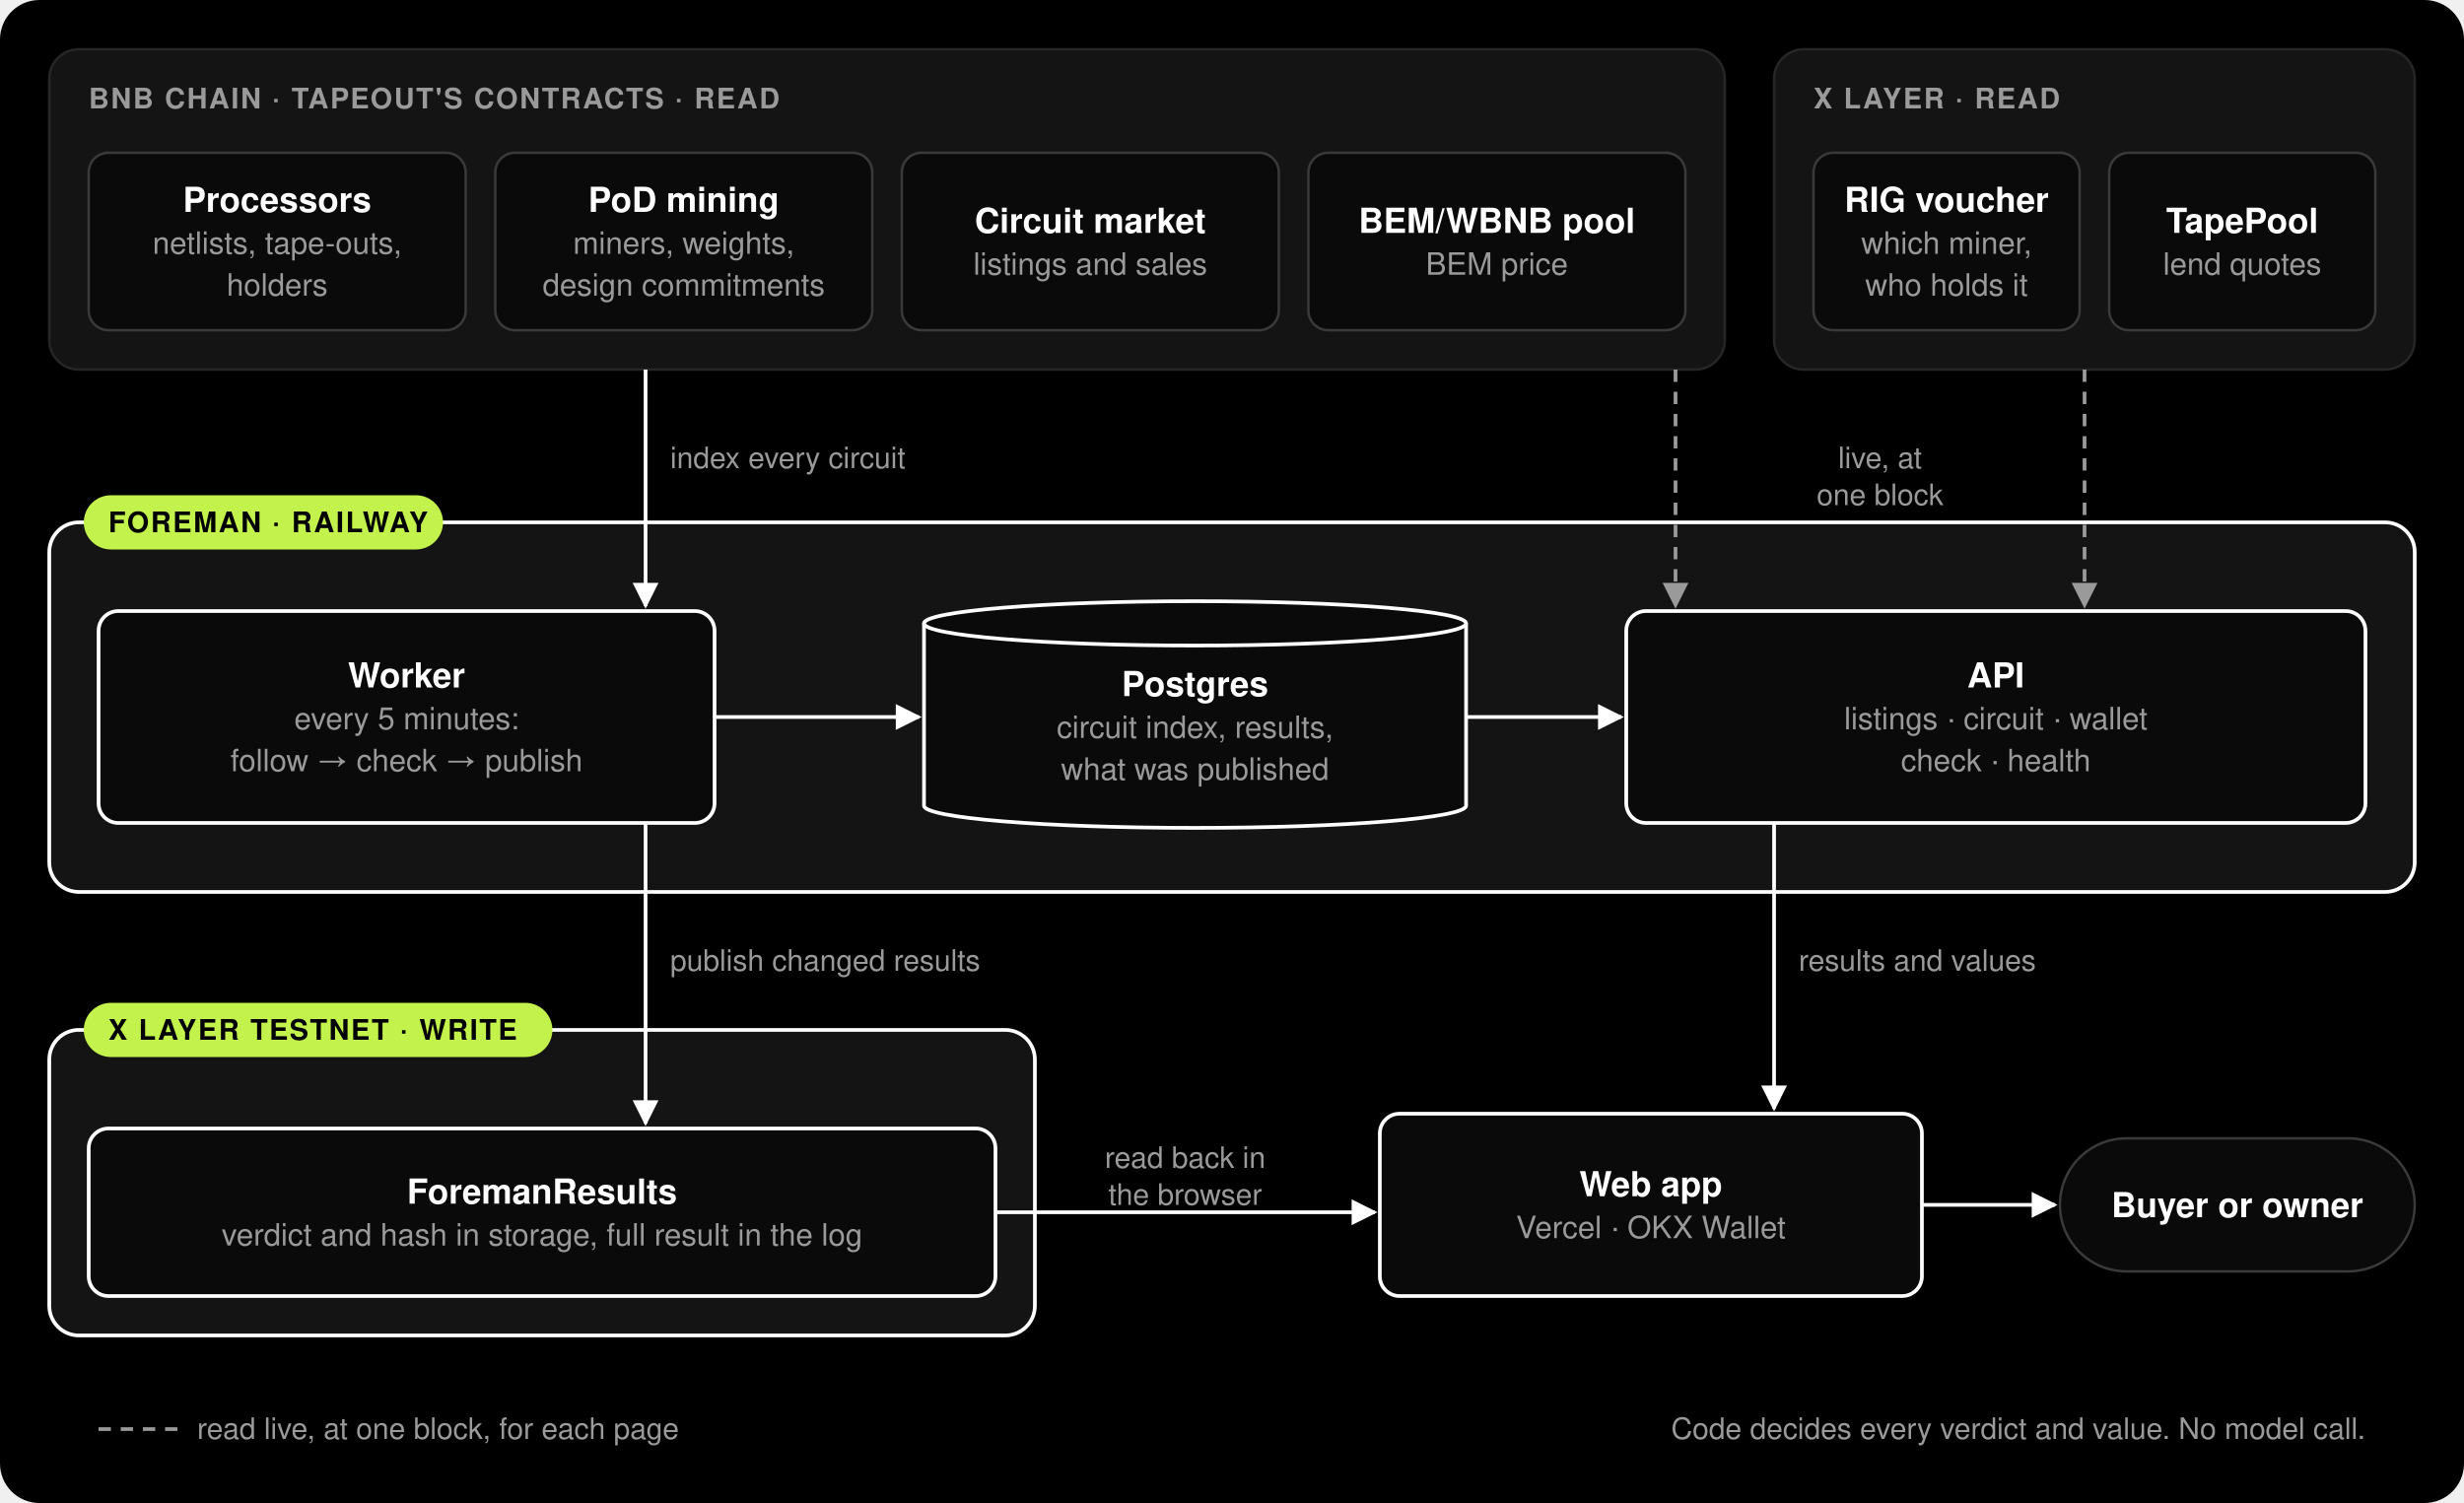
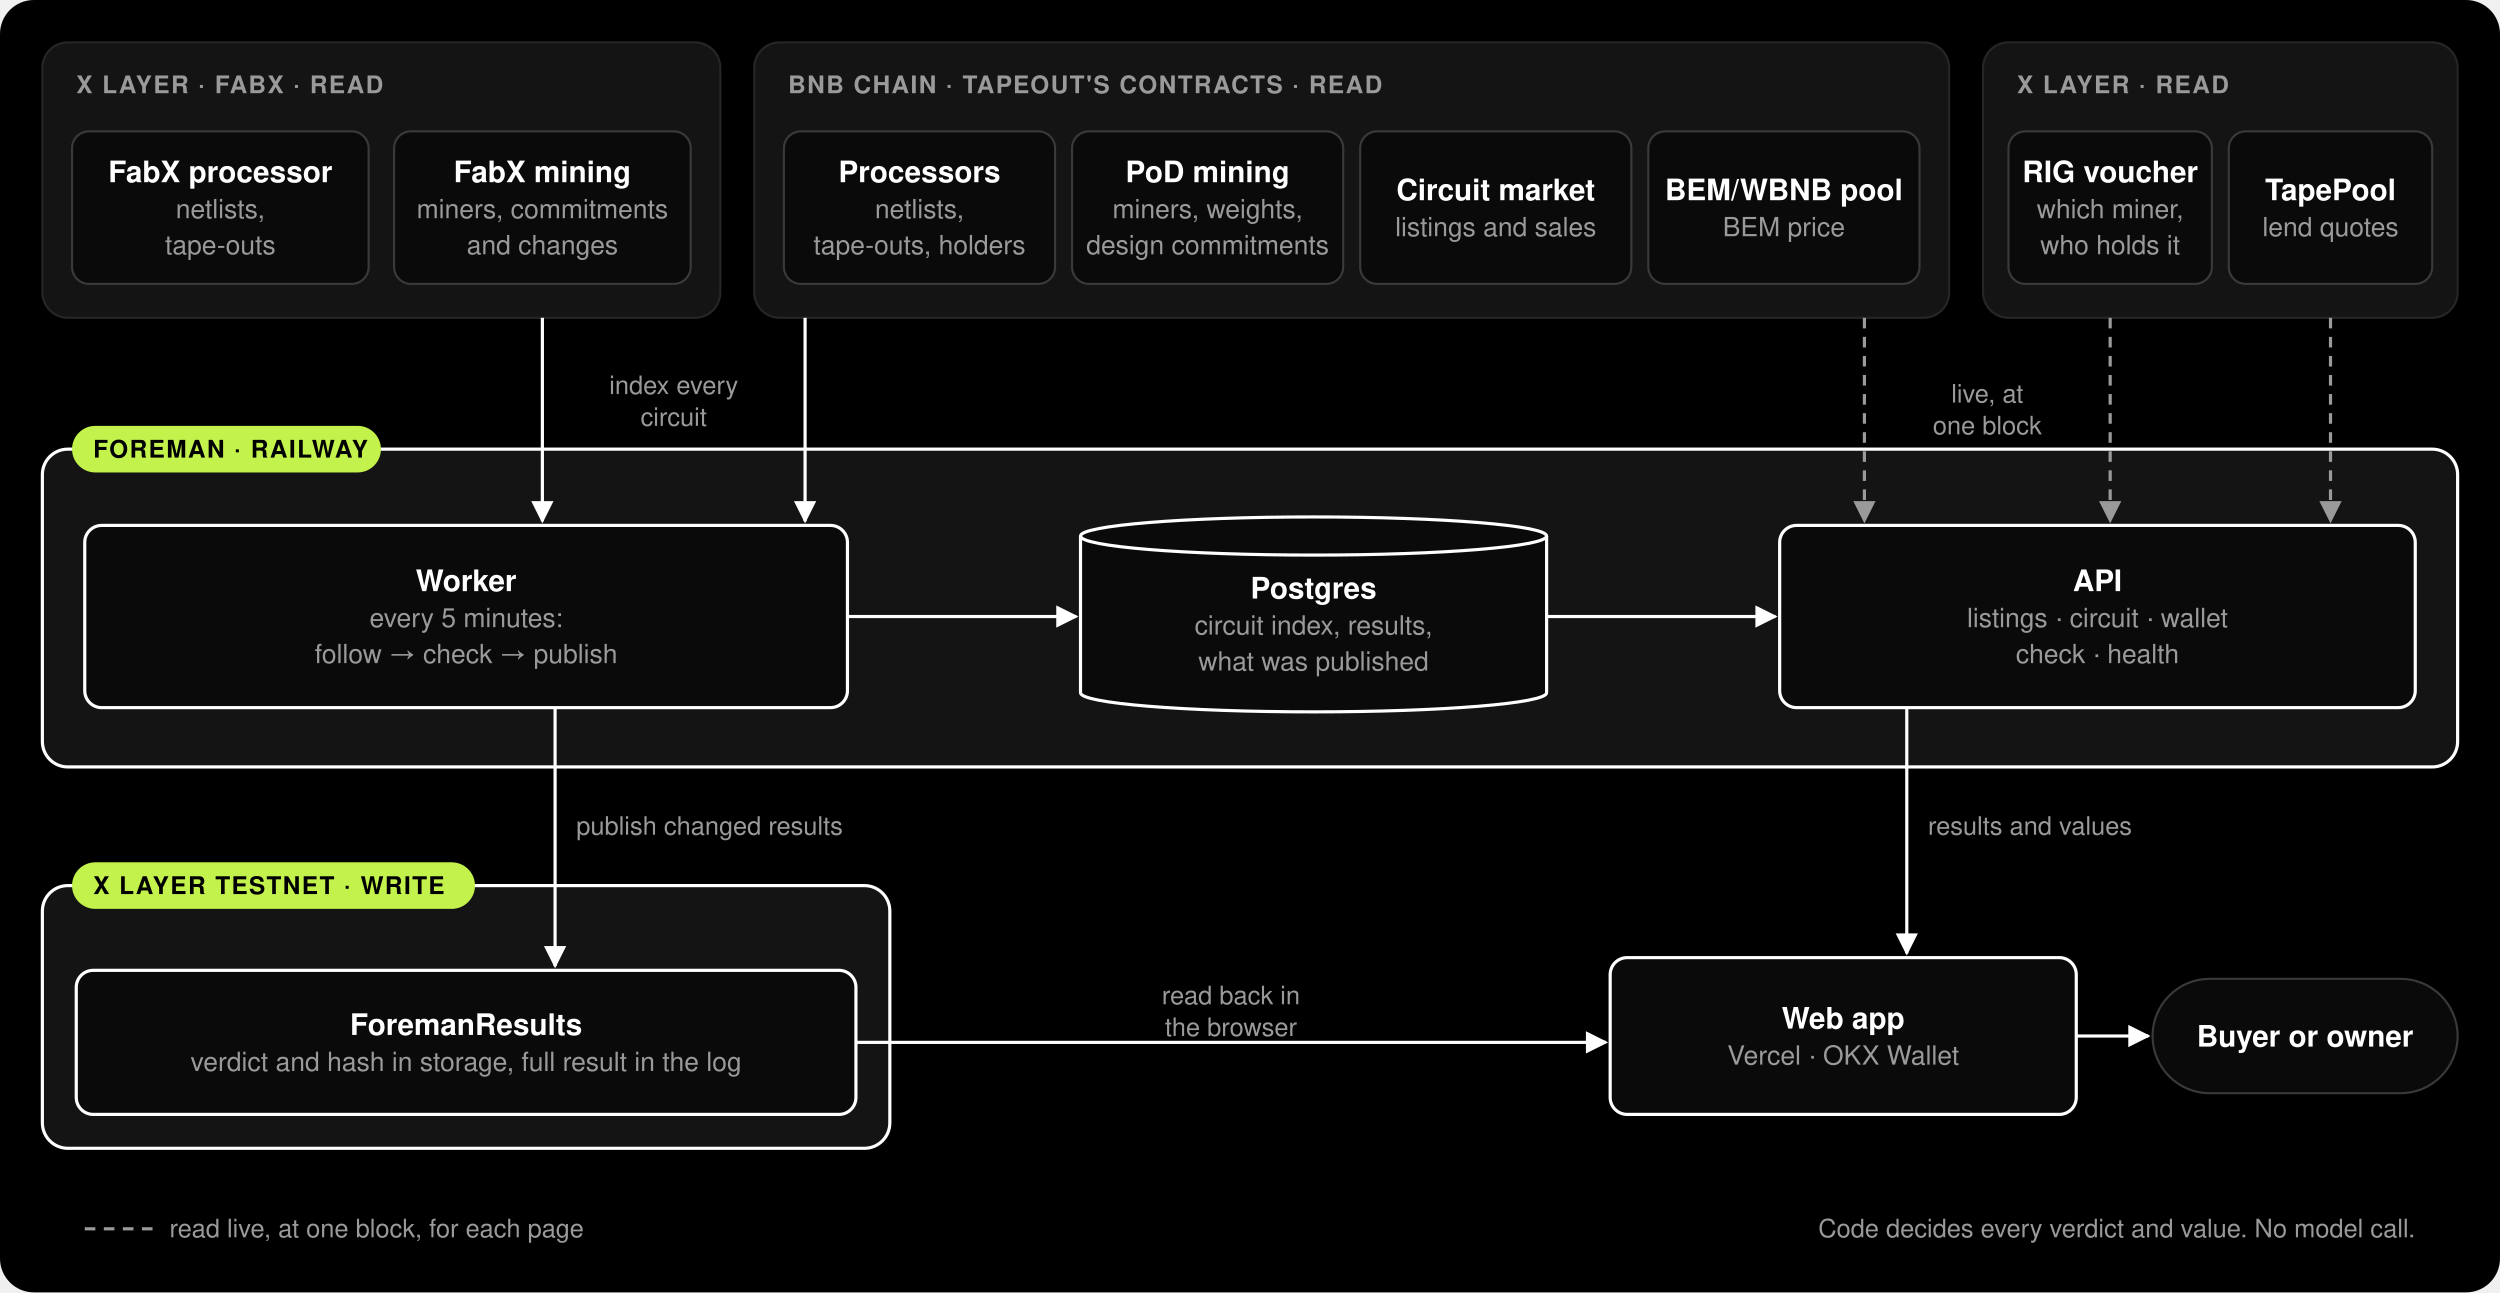
- <svg xmlns="http://www.w3.org/2000/svg" viewBox="0 0 1000 610" width="1000" height="610" font-family="Geist, system-ui, -apple-system, 'Segoe UI', Helvetica, Arial, sans-serif" role="img" aria-labelledby="t d">
+ <svg xmlns="http://www.w3.org/2000/svg" viewBox="0 0 1180 610" width="1180" height="610" font-family="Geist, system-ui, -apple-system, 'Segoe UI', Helvetica, Arial, sans-serif" role="img" aria-labelledby="t d">
  <defs>
    <marker id="ah" viewBox="0 0 10 10" refX="9" refY="5" markerWidth="7" markerHeight="7" orient="auto-start-reverse">
      <path d="M0,0 L10,5 L0,10 z" fill="#ffffff" />
    </marker>
    <marker id="ad" viewBox="0 0 10 10" refX="9" refY="5" markerWidth="7" markerHeight="7" orient="auto-start-reverse">
      <path d="M0,0 L10,5 L0,10 z" fill="#9a9a9a" />
    </marker>
  </defs>
-   <rect width="1000" height="610" rx="16" fill="#000000" />
-   <rect x="20" y="20" width="680" height="130" rx="12" fill="#141414" stroke="#262626" stroke-width="1" />
-   <text x="36" y="44" font-size="11.5" font-weight="600" letter-spacing="0.06em" fill="#9a9a9a">BNB CHAIN · TAPEOUT'S CONTRACTS · READ</text>
-   <rect x="36" y="62" width="153" height="72" rx="8" fill="#0a0a0a" stroke="#3a3a3a" stroke-width="1" />
-   <text x="112.5" y="86.0" text-anchor="middle" font-size="14" font-weight="600" fill="#ffffff">Processors</text>
-   <text x="112.5" y="103.0" text-anchor="middle" font-size="12.5" fill="#9a9a9a">netlists, tape-outs,</text>
-   <text x="112.5" y="120.0" text-anchor="middle" font-size="12.5" fill="#9a9a9a">holders</text>
-   <rect x="201" y="62" width="153" height="72" rx="8" fill="#0a0a0a" stroke="#3a3a3a" stroke-width="1" />
-   <text x="277.5" y="86.0" text-anchor="middle" font-size="14" font-weight="600" fill="#ffffff">PoD mining</text>
-   <text x="277.5" y="103.0" text-anchor="middle" font-size="12.5" fill="#9a9a9a">miners, weights,</text>
-   <text x="277.5" y="120.0" text-anchor="middle" font-size="12.5" fill="#9a9a9a">design commitments</text>
-   <rect x="366" y="62" width="153" height="72" rx="8" fill="#0a0a0a" stroke="#3a3a3a" stroke-width="1" />
-   <text x="442.5" y="94.5" text-anchor="middle" font-size="14" font-weight="600" fill="#ffffff">Circuit market</text>
-   <text x="442.5" y="111.5" text-anchor="middle" font-size="12.5" fill="#9a9a9a">listings and sales</text>
-   <rect x="531" y="62" width="153" height="72" rx="8" fill="#0a0a0a" stroke="#3a3a3a" stroke-width="1" />
-   <text x="607.5" y="94.5" text-anchor="middle" font-size="14" font-weight="600" fill="#ffffff">BEM/WBNB pool</text>
-   <text x="607.5" y="111.5" text-anchor="middle" font-size="12.5" fill="#9a9a9a">BEM price</text>
-   <rect x="720" y="20" width="260" height="130" rx="12" fill="#141414" stroke="#262626" stroke-width="1" />
-   <text x="736" y="44" font-size="11.5" font-weight="600" letter-spacing="0.06em" fill="#9a9a9a">X LAYER · READ</text>
-   <rect x="736" y="62" width="108" height="72" rx="8" fill="#0a0a0a" stroke="#3a3a3a" stroke-width="1" />
-   <text x="790.0" y="86.0" text-anchor="middle" font-size="14" font-weight="600" fill="#ffffff">RIG voucher</text>
-   <text x="790.0" y="103.0" text-anchor="middle" font-size="12.5" fill="#9a9a9a">which miner,</text>
-   <text x="790.0" y="120.0" text-anchor="middle" font-size="12.5" fill="#9a9a9a">who holds it</text>
-   <rect x="856" y="62" width="108" height="72" rx="8" fill="#0a0a0a" stroke="#3a3a3a" stroke-width="1" />
-   <text x="910.0" y="94.5" text-anchor="middle" font-size="14" font-weight="600" fill="#ffffff">TapePool</text>
-   <text x="910.0" y="111.5" text-anchor="middle" font-size="12.5" fill="#9a9a9a">lend quotes</text>
-   <rect x="20" y="212" width="960" height="150" rx="12" fill="#141414" stroke="#ffffff" stroke-width="1.5" />
+   <rect width="1180" height="610" rx="16" fill="#000000" />
+   <rect x="20" y="20" width="320" height="130" rx="12" fill="#141414" stroke="#262626" stroke-width="1" />
+   <text x="36" y="44" font-size="11.5" font-weight="600" letter-spacing="0.06em" fill="#9a9a9a">X LAYER · FABX · READ</text>
+   <rect x="34" y="62" width="140" height="72" rx="8" fill="#0a0a0a" stroke="#3a3a3a" stroke-width="1" />
+   <text x="104.0" y="86.0" text-anchor="middle" font-size="14" font-weight="600" fill="#ffffff">FabX processor</text>
+   <text x="104.0" y="103.0" text-anchor="middle" font-size="12.5" fill="#9a9a9a">netlists,</text>
+   <text x="104.0" y="120.0" text-anchor="middle" font-size="12.5" fill="#9a9a9a">tape-outs</text>
+   <rect x="186" y="62" width="140" height="72" rx="8" fill="#0a0a0a" stroke="#3a3a3a" stroke-width="1" />
+   <text x="256.0" y="86.0" text-anchor="middle" font-size="14" font-weight="600" fill="#ffffff">FabX mining</text>
+   <text x="256.0" y="103.0" text-anchor="middle" font-size="12.5" fill="#9a9a9a">miners, commitments</text>
+   <text x="256.0" y="120.0" text-anchor="middle" font-size="12.5" fill="#9a9a9a">and changes</text>
+   <rect x="356" y="20" width="564" height="130" rx="12" fill="#141414" stroke="#262626" stroke-width="1" />
+   <text x="372" y="44" font-size="11.5" font-weight="600" letter-spacing="0.06em" fill="#9a9a9a">BNB CHAIN · TAPEOUT'S CONTRACTS · READ</text>
+   <rect x="370" y="62" width="128" height="72" rx="8" fill="#0a0a0a" stroke="#3a3a3a" stroke-width="1" />
+   <text x="434.0" y="86.0" text-anchor="middle" font-size="14" font-weight="600" fill="#ffffff">Processors</text>
+   <text x="434.0" y="103.0" text-anchor="middle" font-size="12.5" fill="#9a9a9a">netlists,</text>
+   <text x="434.0" y="120.0" text-anchor="middle" font-size="12.5" fill="#9a9a9a">tape-outs, holders</text>
+   <rect x="506" y="62" width="128" height="72" rx="8" fill="#0a0a0a" stroke="#3a3a3a" stroke-width="1" />
+   <text x="570.0" y="86.0" text-anchor="middle" font-size="14" font-weight="600" fill="#ffffff">PoD mining</text>
+   <text x="570.0" y="103.0" text-anchor="middle" font-size="12.5" fill="#9a9a9a">miners, weights,</text>
+   <text x="570.0" y="120.0" text-anchor="middle" font-size="12.5" fill="#9a9a9a">design commitments</text>
+   <rect x="642" y="62" width="128" height="72" rx="8" fill="#0a0a0a" stroke="#3a3a3a" stroke-width="1" />
+   <text x="706.0" y="94.5" text-anchor="middle" font-size="14" font-weight="600" fill="#ffffff">Circuit market</text>
+   <text x="706.0" y="111.5" text-anchor="middle" font-size="12.5" fill="#9a9a9a">listings and sales</text>
+   <rect x="778" y="62" width="128" height="72" rx="8" fill="#0a0a0a" stroke="#3a3a3a" stroke-width="1" />
+   <text x="842.0" y="94.5" text-anchor="middle" font-size="14" font-weight="600" fill="#ffffff">BEM/WBNB pool</text>
+   <text x="842.0" y="111.5" text-anchor="middle" font-size="12.5" fill="#9a9a9a">BEM price</text>
+   <rect x="936" y="20" width="224" height="130" rx="12" fill="#141414" stroke="#262626" stroke-width="1" />
+   <text x="952" y="44" font-size="11.5" font-weight="600" letter-spacing="0.06em" fill="#9a9a9a">X LAYER · READ</text>
+   <rect x="948" y="62" width="96" height="72" rx="8" fill="#0a0a0a" stroke="#3a3a3a" stroke-width="1" />
+   <text x="996.0" y="86.0" text-anchor="middle" font-size="14" font-weight="600" fill="#ffffff">RIG voucher</text>
+   <text x="996.0" y="103.0" text-anchor="middle" font-size="12.5" fill="#9a9a9a">which miner,</text>
+   <text x="996.0" y="120.0" text-anchor="middle" font-size="12.5" fill="#9a9a9a">who holds it</text>
+   <rect x="1052" y="62" width="96" height="72" rx="8" fill="#0a0a0a" stroke="#3a3a3a" stroke-width="1" />
+   <text x="1100.0" y="94.5" text-anchor="middle" font-size="14" font-weight="600" fill="#ffffff">TapePool</text>
+   <text x="1100.0" y="111.5" text-anchor="middle" font-size="12.5" fill="#9a9a9a">lend quotes</text>
+   <rect x="20" y="212" width="1140" height="150" rx="12" fill="#141414" stroke="#ffffff" stroke-width="1.5" />
  <rect x="34" y="201" width="145.8" height="22" rx="11" fill="#c2f24b" />
  <text x="44" y="216" font-size="11.5" font-weight="600" letter-spacing="0.06em" fill="#000000">FOREMAN · RAILWAY</text>
-   <rect x="40" y="248" width="250" height="86" rx="8" fill="#0a0a0a" stroke="#ffffff" stroke-width="1.5" />
-   <text x="165.0" y="279.0" text-anchor="middle" font-size="14" font-weight="600" fill="#ffffff">Worker</text>
-   <text x="165.0" y="296.0" text-anchor="middle" font-size="12.5" fill="#9a9a9a">every 5 minutes:</text>
-   <text x="165.0" y="313.0" text-anchor="middle" font-size="12.5" fill="#9a9a9a">follow → check → publish</text>
-   <path d="M375,253 a110.0,9 0 0 1 220,0 v74 a110.0,9 0 0 1 -220,0 z" fill="#0a0a0a" stroke="#ffffff" stroke-width="1.5" />
-   <path d="M375,253 a110.0,9 0 0 0 220,0" fill="none" stroke="#ffffff" stroke-width="1.5" />
-   <text x="485.0" y="282.5" text-anchor="middle" font-size="14" font-weight="600" fill="#ffffff">Postgres</text>
-   <text x="485.0" y="299.5" text-anchor="middle" font-size="12.5" fill="#9a9a9a">circuit index, results,</text>
-   <text x="485.0" y="316.5" text-anchor="middle" font-size="12.5" fill="#9a9a9a">what was published</text>
-   <rect x="660" y="248" width="300" height="86" rx="8" fill="#0a0a0a" stroke="#ffffff" stroke-width="1.5" />
-   <text x="810.0" y="279.0" text-anchor="middle" font-size="14" font-weight="600" fill="#ffffff">API</text>
-   <text x="810.0" y="296.0" text-anchor="middle" font-size="12.5" fill="#9a9a9a">listings · circuit · wallet</text>
-   <text x="810.0" y="313.0" text-anchor="middle" font-size="12.5" fill="#9a9a9a">check · health</text>
-   <path d="M290,291 L373,291" fill="none" stroke="#ffffff" stroke-width="1.5" marker-end="url(#ah)" />
-   <path d="M595,291 L658,291" fill="none" stroke="#ffffff" stroke-width="1.5" marker-end="url(#ah)" />
-   <path d="M262,150 L262,246" fill="none" stroke="#ffffff" stroke-width="1.5" marker-end="url(#ah)" />
-   <text x="272" y="190" text-anchor="start" font-size="12" fill="#9a9a9a">index every circuit</text>
-   <path d="M680,150 L680,246" fill="none" stroke="#9a9a9a" stroke-width="1.5" stroke-dasharray="5 4" marker-end="url(#ad)" />
-   <path d="M846,150 L846,246" fill="none" stroke="#9a9a9a" stroke-width="1.5" stroke-dasharray="5 4" marker-end="url(#ad)" />
-   <text x="763" y="190" text-anchor="middle" font-size="12" fill="#9a9a9a">live, at</text>
-   <text x="763" y="205" text-anchor="middle" font-size="12" fill="#9a9a9a">one block</text>
+   <rect x="40" y="248" width="360" height="86" rx="8" fill="#0a0a0a" stroke="#ffffff" stroke-width="1.5" />
+   <text x="220.0" y="279.0" text-anchor="middle" font-size="14" font-weight="600" fill="#ffffff">Worker</text>
+   <text x="220.0" y="296.0" text-anchor="middle" font-size="12.5" fill="#9a9a9a">every 5 minutes:</text>
+   <text x="220.0" y="313.0" text-anchor="middle" font-size="12.5" fill="#9a9a9a">follow → check → publish</text>
+   <path d="M510,253 a110.0,9 0 0 1 220,0 v74 a110.0,9 0 0 1 -220,0 z" fill="#0a0a0a" stroke="#ffffff" stroke-width="1.5" />
+   <path d="M510,253 a110.0,9 0 0 0 220,0" fill="none" stroke="#ffffff" stroke-width="1.5" />
+   <text x="620.0" y="282.5" text-anchor="middle" font-size="14" font-weight="600" fill="#ffffff">Postgres</text>
+   <text x="620.0" y="299.5" text-anchor="middle" font-size="12.5" fill="#9a9a9a">circuit index, results,</text>
+   <text x="620.0" y="316.5" text-anchor="middle" font-size="12.5" fill="#9a9a9a">what was published</text>
+   <rect x="840" y="248" width="300" height="86" rx="8" fill="#0a0a0a" stroke="#ffffff" stroke-width="1.5" />
+   <text x="990.0" y="279.0" text-anchor="middle" font-size="14" font-weight="600" fill="#ffffff">API</text>
+   <text x="990.0" y="296.0" text-anchor="middle" font-size="12.5" fill="#9a9a9a">listings · circuit · wallet</text>
+   <text x="990.0" y="313.0" text-anchor="middle" font-size="12.5" fill="#9a9a9a">check · health</text>
+   <path d="M400,291 L508,291" fill="none" stroke="#ffffff" stroke-width="1.5" marker-end="url(#ah)" />
+   <path d="M730,291 L838,291" fill="none" stroke="#ffffff" stroke-width="1.5" marker-end="url(#ah)" />
+   <path d="M256,150 L256,246" fill="none" stroke="#ffffff" stroke-width="1.5" marker-end="url(#ah)" />
+   <path d="M380,150 L380,246" fill="none" stroke="#ffffff" stroke-width="1.5" marker-end="url(#ah)" />
+   <text x="318" y="186" text-anchor="middle" font-size="12" fill="#9a9a9a">index every</text>
+   <text x="318" y="201" text-anchor="middle" font-size="12" fill="#9a9a9a">circuit</text>
+   <path d="M880,150 L880,246" fill="none" stroke="#9a9a9a" stroke-width="1.5" stroke-dasharray="5 4" marker-end="url(#ad)" />
+   <path d="M996,150 L996,246" fill="none" stroke="#9a9a9a" stroke-width="1.5" stroke-dasharray="5 4" marker-end="url(#ad)" />
+   <path d="M1100,150 L1100,246" fill="none" stroke="#9a9a9a" stroke-width="1.5" stroke-dasharray="5 4" marker-end="url(#ad)" />
+   <text x="938" y="190" text-anchor="middle" font-size="12" fill="#9a9a9a">live, at</text>
+   <text x="938" y="205" text-anchor="middle" font-size="12" fill="#9a9a9a">one block</text>
  <rect x="20" y="418" width="400" height="124" rx="12" fill="#141414" stroke="#ffffff" stroke-width="1.5" />
  <rect x="34" y="407" width="190.2" height="22" rx="11" fill="#c2f24b" />
  <text x="44" y="422" font-size="11.5" font-weight="600" letter-spacing="0.06em" fill="#000000">X LAYER TESTNET · WRITE</text>
  <rect x="36" y="458" width="368" height="68" rx="8" fill="#0a0a0a" stroke="#ffffff" stroke-width="1.5" />
  <text x="220.0" y="488.5" text-anchor="middle" font-size="14" font-weight="600" fill="#ffffff">ForemanResults</text>
  <text x="220.0" y="505.5" text-anchor="middle" font-size="12.5" fill="#9a9a9a">verdict and hash in storage, full result in the log</text>
  <path d="M262,334 L262,456" fill="none" stroke="#ffffff" stroke-width="1.5" marker-end="url(#ah)" />
  <text x="272" y="394" text-anchor="start" font-size="12" fill="#9a9a9a">publish changed results</text>
-   <rect x="560" y="452" width="220" height="74" rx="8" fill="#0a0a0a" stroke="#ffffff" stroke-width="1.5" />
-   <text x="670.0" y="485.5" text-anchor="middle" font-size="14" font-weight="600" fill="#ffffff">Web app</text>
-   <text x="670.0" y="502.5" text-anchor="middle" font-size="12.5" fill="#9a9a9a">Vercel · OKX Wallet</text>
-   <path d="M720,334 L720,450" fill="none" stroke="#ffffff" stroke-width="1.5" marker-end="url(#ah)" />
-   <text x="730" y="394" text-anchor="start" font-size="12" fill="#9a9a9a">results and values</text>
-   <path d="M404,492 L558,492" fill="none" stroke="#ffffff" stroke-width="1.5" marker-end="url(#ah)" />
-   <text x="481" y="474" text-anchor="middle" font-size="12" fill="#9a9a9a">read back in</text>
-   <text x="481" y="489" text-anchor="middle" font-size="12" fill="#9a9a9a">the browser</text>
-   <rect x="836" y="462" width="144" height="54" rx="27.0" fill="#0a0a0a" stroke="#3a3a3a" stroke-width="1" />
-   <text x="908.0" y="494.0" text-anchor="middle" font-size="14" font-weight="600" fill="#ffffff">Buyer or owner</text>
-   <path d="M780,489 L834,489" fill="none" stroke="#ffffff" stroke-width="1.5" marker-end="url(#ah)" />
+   <rect x="760" y="452" width="220" height="74" rx="8" fill="#0a0a0a" stroke="#ffffff" stroke-width="1.5" />
+   <text x="870.0" y="485.5" text-anchor="middle" font-size="14" font-weight="600" fill="#ffffff">Web app</text>
+   <text x="870.0" y="502.5" text-anchor="middle" font-size="12.5" fill="#9a9a9a">Vercel · OKX Wallet</text>
+   <path d="M900,334 L900,450" fill="none" stroke="#ffffff" stroke-width="1.5" marker-end="url(#ah)" />
+   <text x="910" y="394" text-anchor="start" font-size="12" fill="#9a9a9a">results and values</text>
+   <path d="M404,492 L758,492" fill="none" stroke="#ffffff" stroke-width="1.5" marker-end="url(#ah)" />
+   <text x="581" y="474" text-anchor="middle" font-size="12" fill="#9a9a9a">read back in</text>
+   <text x="581" y="489" text-anchor="middle" font-size="12" fill="#9a9a9a">the browser</text>
+   <rect x="1016" y="462" width="144" height="54" rx="27.0" fill="#0a0a0a" stroke="#3a3a3a" stroke-width="1" />
+   <text x="1088.0" y="494.0" text-anchor="middle" font-size="14" font-weight="600" fill="#ffffff">Buyer or owner</text>
+   <path d="M980,489 L1014,489" fill="none" stroke="#ffffff" stroke-width="1.5" marker-end="url(#ah)" />
  <line x1="40" y1="580" x2="72" y2="580" stroke="#9a9a9a" stroke-width="1.5" stroke-dasharray="5 4" />
  <text x="80" y="584" text-anchor="start" font-size="12" fill="#9a9a9a">read live, at one block, for each page</text>
-   <text x="960" y="584" text-anchor="end" font-size="12" fill="#9a9a9a">Code decides every verdict and value. No model call.</text>
+   <text x="1140" y="584" text-anchor="end" font-size="12" fill="#9a9a9a">Code decides every verdict and value. No model call.</text>
</svg>
